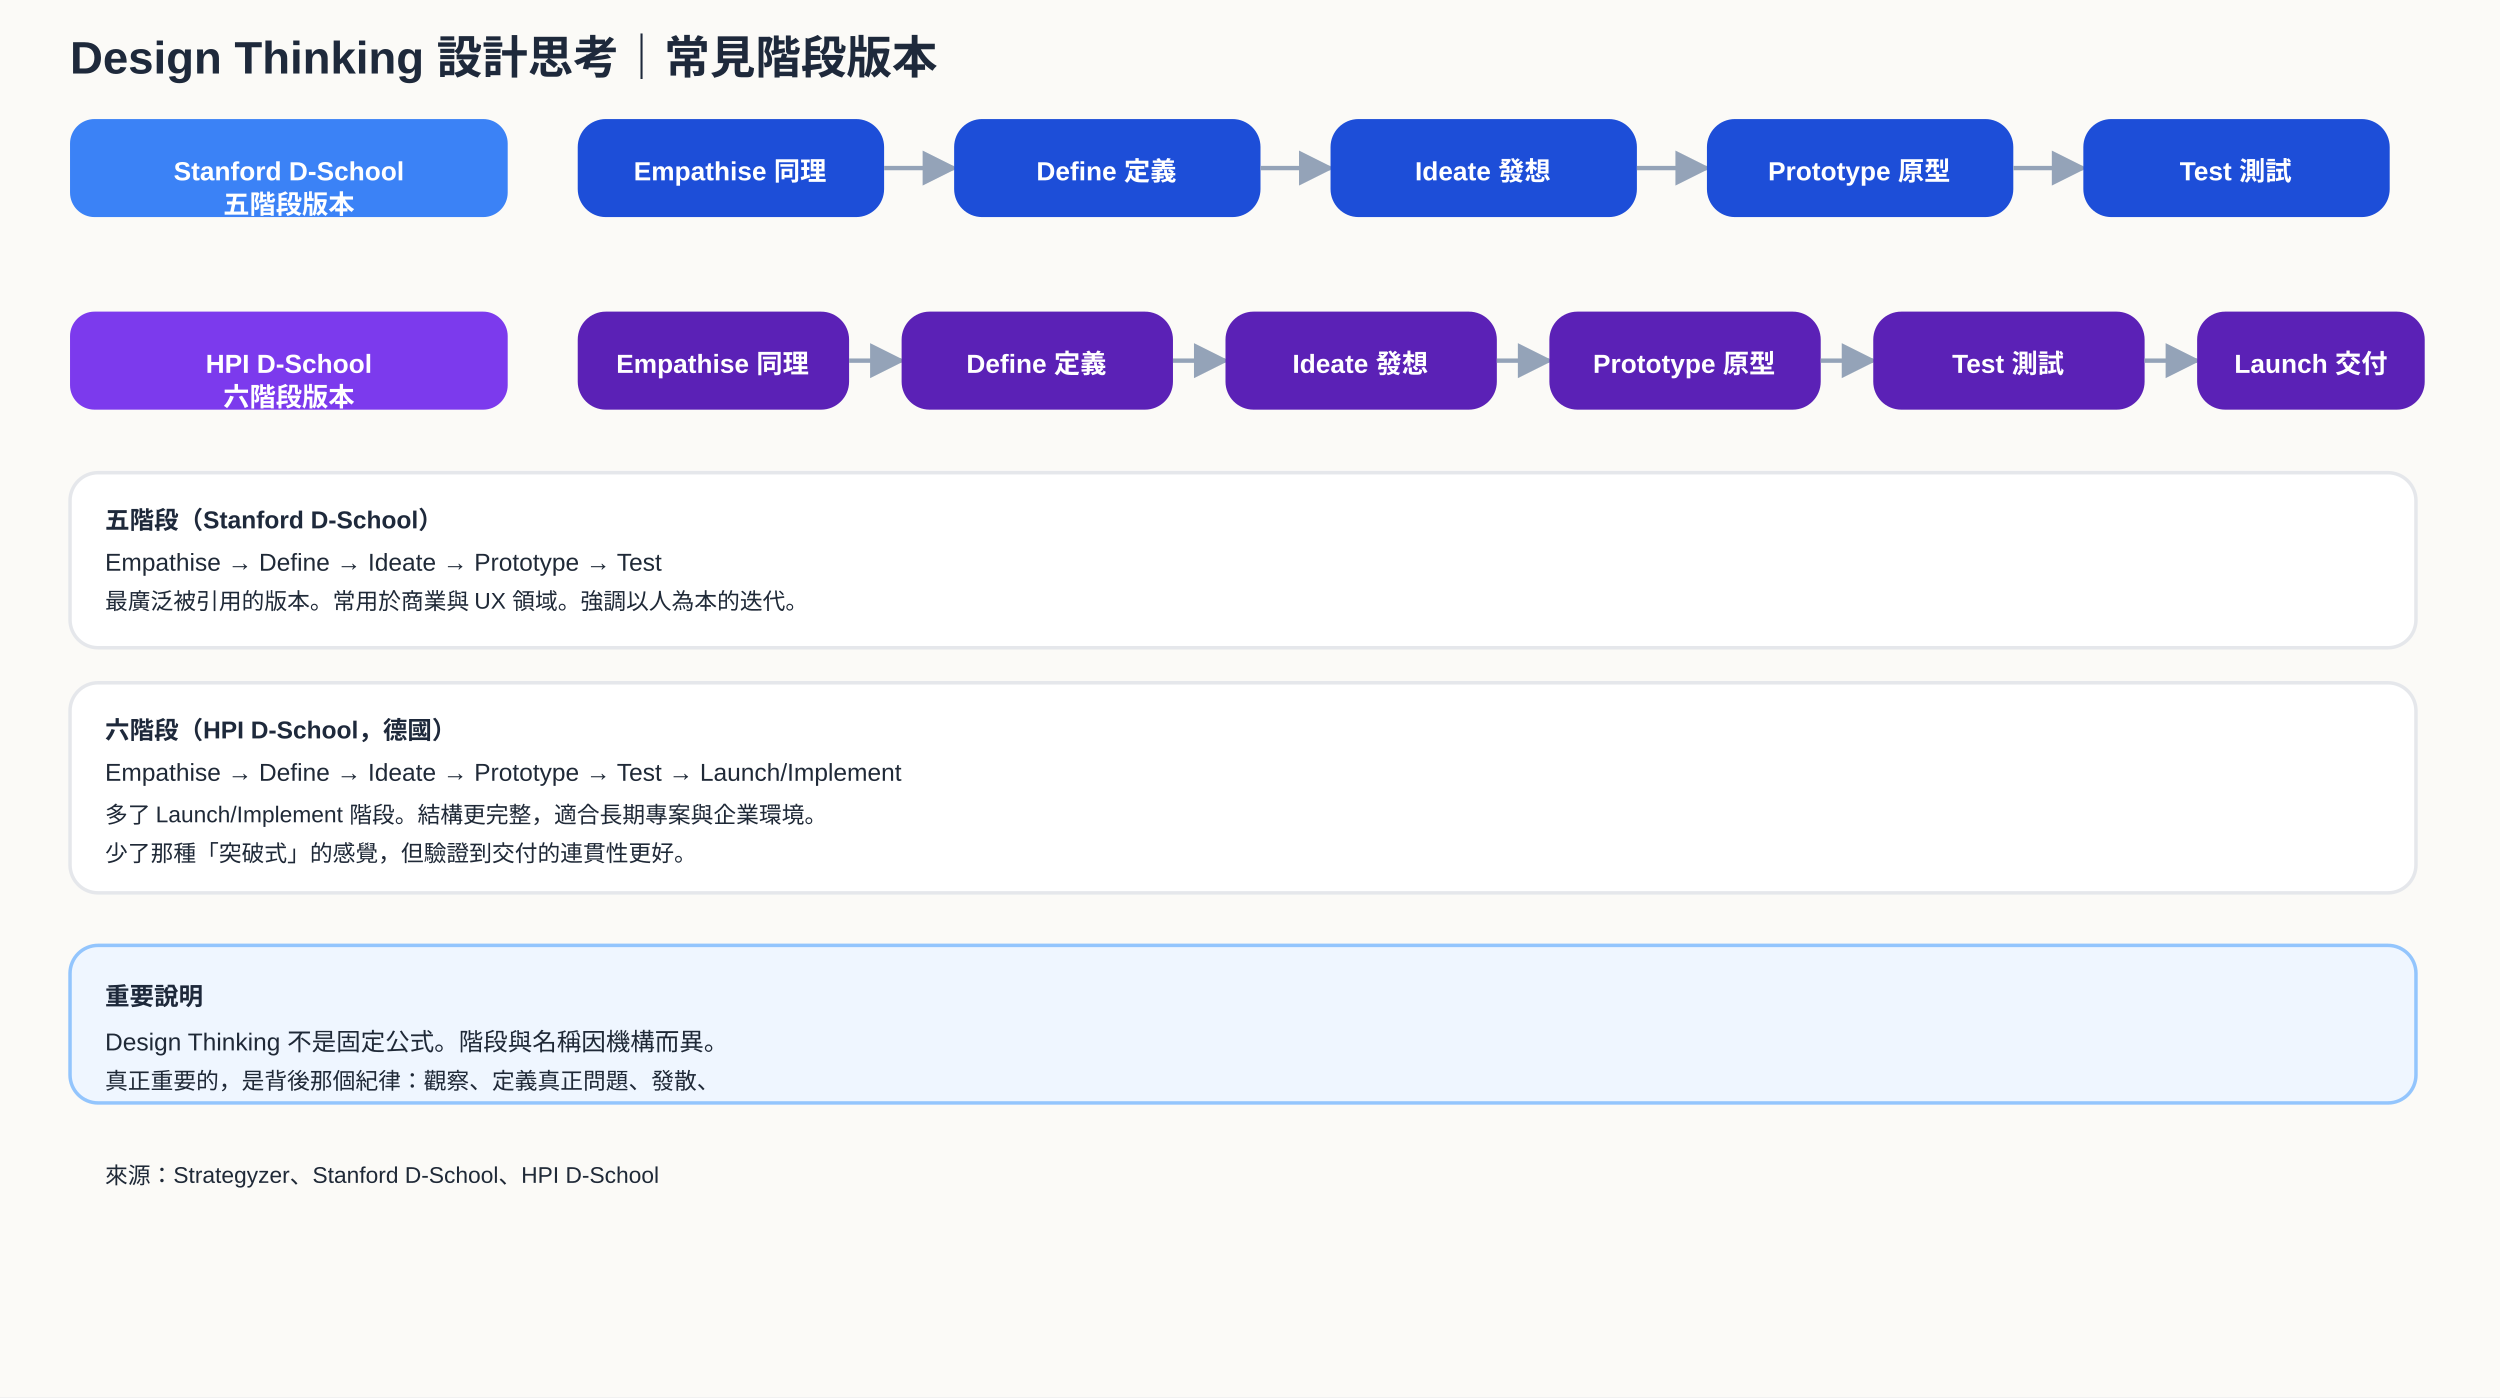
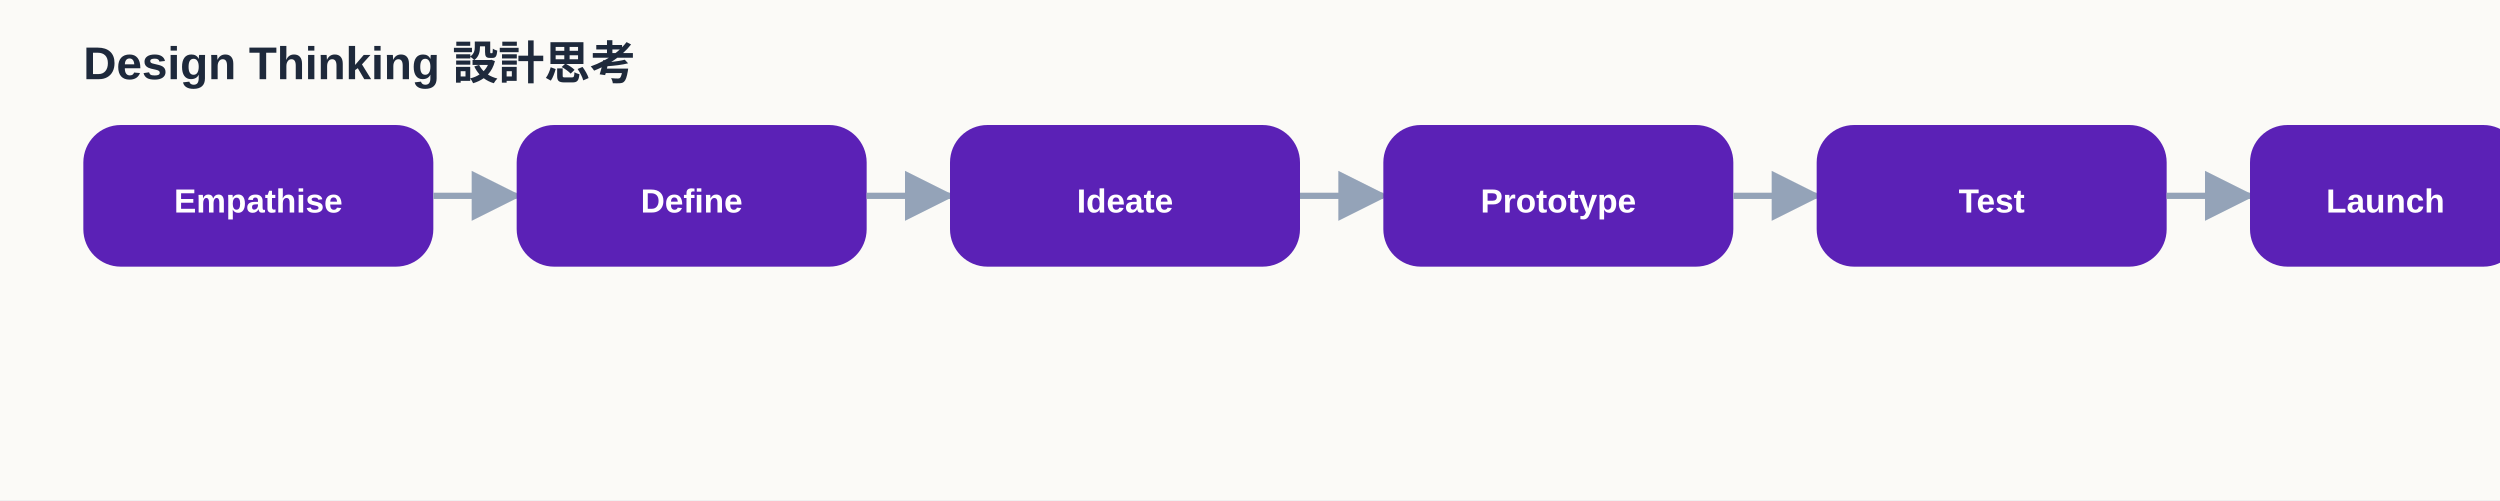
- <svg xmlns="http://www.w3.org/2000/svg" viewBox="0 0 1428 798" role="img" aria-labelledby="title desc">
+ <svg xmlns="http://www.w3.org/2000/svg" viewBox="0 0 1200 240" role="img" aria-labelledby="title desc">
  <style>
- text{font-family:'Noto Sans TC',Arial,sans-serif;fill:#1f2937}.title{font-size:26px;font-weight:700;fill:#1e293b}.label{font-size:14px;font-weight:700;fill:#1e293b}.stage{font-size:15px;font-weight:700;fill:#fff}.arrow{stroke:#94a3b8;stroke-width:2.5;fill:none;marker-end:url(#arr)}.bg{fill:#fbfaf7}
+ text{font-family:'Noto Sans TC',Arial,sans-serif;fill:#1f2937}.title{font-size:22px;font-weight:700;fill:#1e293b}.stage{font-size:16px;font-weight:700;fill:#fff}.arrow{stroke:#94a3b8;stroke-width:3;fill:none;marker-end:url(#arr)}.bg{fill:#fbfaf7}
  </style>
-   <rect width="1428" height="798" fill="#fbfaf7" />
+   <rect width="1200" height="240" fill="#fbfaf7" />
  <defs>
    <marker id="arr" viewBox="0 0 10 10" refX="9" refY="5" markerWidth="8" markerHeight="8" orient="auto-start-reverse">
      <path d="M 0 0 L 10 5 L 0 10 z" fill="#94a3b8" />
    </marker>
  </defs>
-   <text x="40" y="42" class="title">Design Thinking 設計思考｜常見階段版本</text>
-   <rect x="40" y="68" width="250" height="56" rx="14" fill="#3b82f6" />
-   <text x="165" y="103" class="stage" text-anchor="middle">Stanford D-School</text>
-   <text x="165" y="122" class="stage" text-anchor="middle" font-size="13px" fill="#bfdbfe">五階段版本</text>
-   <rect x="330" y="68" width="175" height="56" rx="16" fill="#1d4ed8" />
-   <text x="417" y="103" class="stage" text-anchor="middle">Empathise 同理</text>
-   <path d="M505 96 H545" class="arrow" />
-   <rect x="545" y="68" width="175" height="56" rx="16" fill="#1d4ed8" />
-   <text x="632" y="103" class="stage" text-anchor="middle">Define 定義</text>
-   <path d="M720 96 H760" class="arrow" />
-   <rect x="760" y="68" width="175" height="56" rx="16" fill="#1d4ed8" />
-   <text x="847" y="103" class="stage" text-anchor="middle">Ideate 發想</text>
-   <path d="M935 96 H975" class="arrow" />
-   <rect x="975" y="68" width="175" height="56" rx="16" fill="#1d4ed8" />
-   <text x="1062" y="103" class="stage" text-anchor="middle">Prototype 原型</text>
-   <path d="M1150 96 H1190" class="arrow" />
-   <rect x="1190" y="68" width="175" height="56" rx="16" fill="#1d4ed8" />
-   <text x="1277" y="103" class="stage" text-anchor="middle">Test 測試</text>
-   <rect x="40" y="178" width="250" height="56" rx="14" fill="#7c3aed" />
-   <text x="165" y="213" class="stage" text-anchor="middle">HPI D-School</text>
-   <text x="165" y="232" class="stage" text-anchor="middle" font-size="13px" fill="#ddd6fe">六階段版本</text>
-   <rect x="330" y="178" width="155" height="56" rx="16" fill="#5b21b6" />
-   <text x="407" y="213" class="stage" text-anchor="middle">Empathise 同理</text>
-   <path d="M485 206 H515" class="arrow" />
-   <rect x="515" y="178" width="155" height="56" rx="16" fill="#5b21b6" />
-   <text x="592" y="213" class="stage" text-anchor="middle">Define 定義</text>
-   <path d="M670 206 H700" class="arrow" />
-   <rect x="700" y="178" width="155" height="56" rx="16" fill="#5b21b6" />
-   <text x="777" y="213" class="stage" text-anchor="middle">Ideate 發想</text>
-   <path d="M855 206 H885" class="arrow" />
-   <rect x="885" y="178" width="155" height="56" rx="16" fill="#5b21b6" />
-   <text x="962" y="213" class="stage" text-anchor="middle">Prototype 原型</text>
-   <path d="M1040 206 H1070" class="arrow" />
-   <rect x="1070" y="178" width="155" height="56" rx="16" fill="#5b21b6" />
-   <text x="1147" y="213" class="stage" text-anchor="middle">Test 測試</text>
-   <path d="M1225 206 H1255" class="arrow" />
-   <rect x="1255" y="178" width="130" height="56" rx="16" fill="#5b21b6" />
-   <text x="1320" y="213" class="stage" text-anchor="middle">Launch 交付</text>
-   <rect x="40" y="270" width="1340" height="100" rx="16" fill="#fff" stroke="#e5e7eb" stroke-width="2" />
-   <text x="60" y="302" class="label">五階段（Stanford D-School）</text>
-   <text x="60" y="326" font-size="14px" fill="#6b7280">Empathise → Define → Ideate → Prototype → Test</text>
-   <text x="60" y="348" font-size="13px" fill="#9ca3af">最廣泛被引用的版本。常用於商業與 UX 領域。強調以人為本的迭代。</text>
-   <rect x="40" y="390" width="1340" height="120" rx="16" fill="#fff" stroke="#e5e7eb" stroke-width="2" />
-   <text x="60" y="422" class="label">六階段（HPI D-School，德國）</text>
-   <text x="60" y="446" font-size="14px" fill="#6b7280">Empathise → Define → Ideate → Prototype → Test → Launch/Implement</text>
-   <text x="60" y="470" font-size="13px" fill="#9ca3af">多了 Launch/Implement 階段。結構更完整，適合長期專案與企業環境。</text>
-   <text x="60" y="492" font-size="13px" fill="#9ca3af">少了那種「突破式」的感覺，但驗證到交付的連貫性更好。</text>
-   <rect x="40" y="540" width="1340" height="90" rx="16" fill="#eff6ff" stroke="#93c5fd" stroke-width="2" />
-   <text x="60" y="574" class="label" fill="#1e40af">重要說明</text>
-   <text x="60" y="600" font-size="14px" fill="#1e40af">Design Thinking 不是固定公式。階段與名稱因機構而異。</text>
-   <text x="60" y="622" font-size="13px" fill="#3b82f6">真正重要的，是背後那個紀律：觀察、定義真正問題、發散、</text>
-   <text x="60" y="676" font-size="13px" fill="#9ca3af">來源：Strategyzer、Stanford D-School、HPI D-School</text>
+   <text x="40" y="38" class="title">Design Thinking 設計思考</text>
+   <rect x="40" y="60" width="168" height="68" rx="18" fill="#5b21b6" />
+   <text x="124" y="102" class="stage" text-anchor="middle">Empathise</text>
+   <path d="M208 94 H248" class="arrow" />
+   <rect x="248" y="60" width="168" height="68" rx="18" fill="#5b21b6" />
+   <text x="332" y="102" class="stage" text-anchor="middle">Define</text>
+   <path d="M416 94 H456" class="arrow" />
+   <rect x="456" y="60" width="168" height="68" rx="18" fill="#5b21b6" />
+   <text x="540" y="102" class="stage" text-anchor="middle">Ideate</text>
+   <path d="M624 94 H664" class="arrow" />
+   <rect x="664" y="60" width="168" height="68" rx="18" fill="#5b21b6" />
+   <text x="748" y="102" class="stage" text-anchor="middle">Prototype</text>
+   <path d="M832 94 H872" class="arrow" />
+   <rect x="872" y="60" width="168" height="68" rx="18" fill="#5b21b6" />
+   <text x="956" y="102" class="stage" text-anchor="middle">Test</text>
+   <path d="M1040 94 H1080" class="arrow" />
+   <rect x="1080" y="60" width="130" height="68" rx="18" fill="#5b21b6" />
+   <text x="1145" y="102" class="stage" text-anchor="middle">Launch</text>
</svg>
